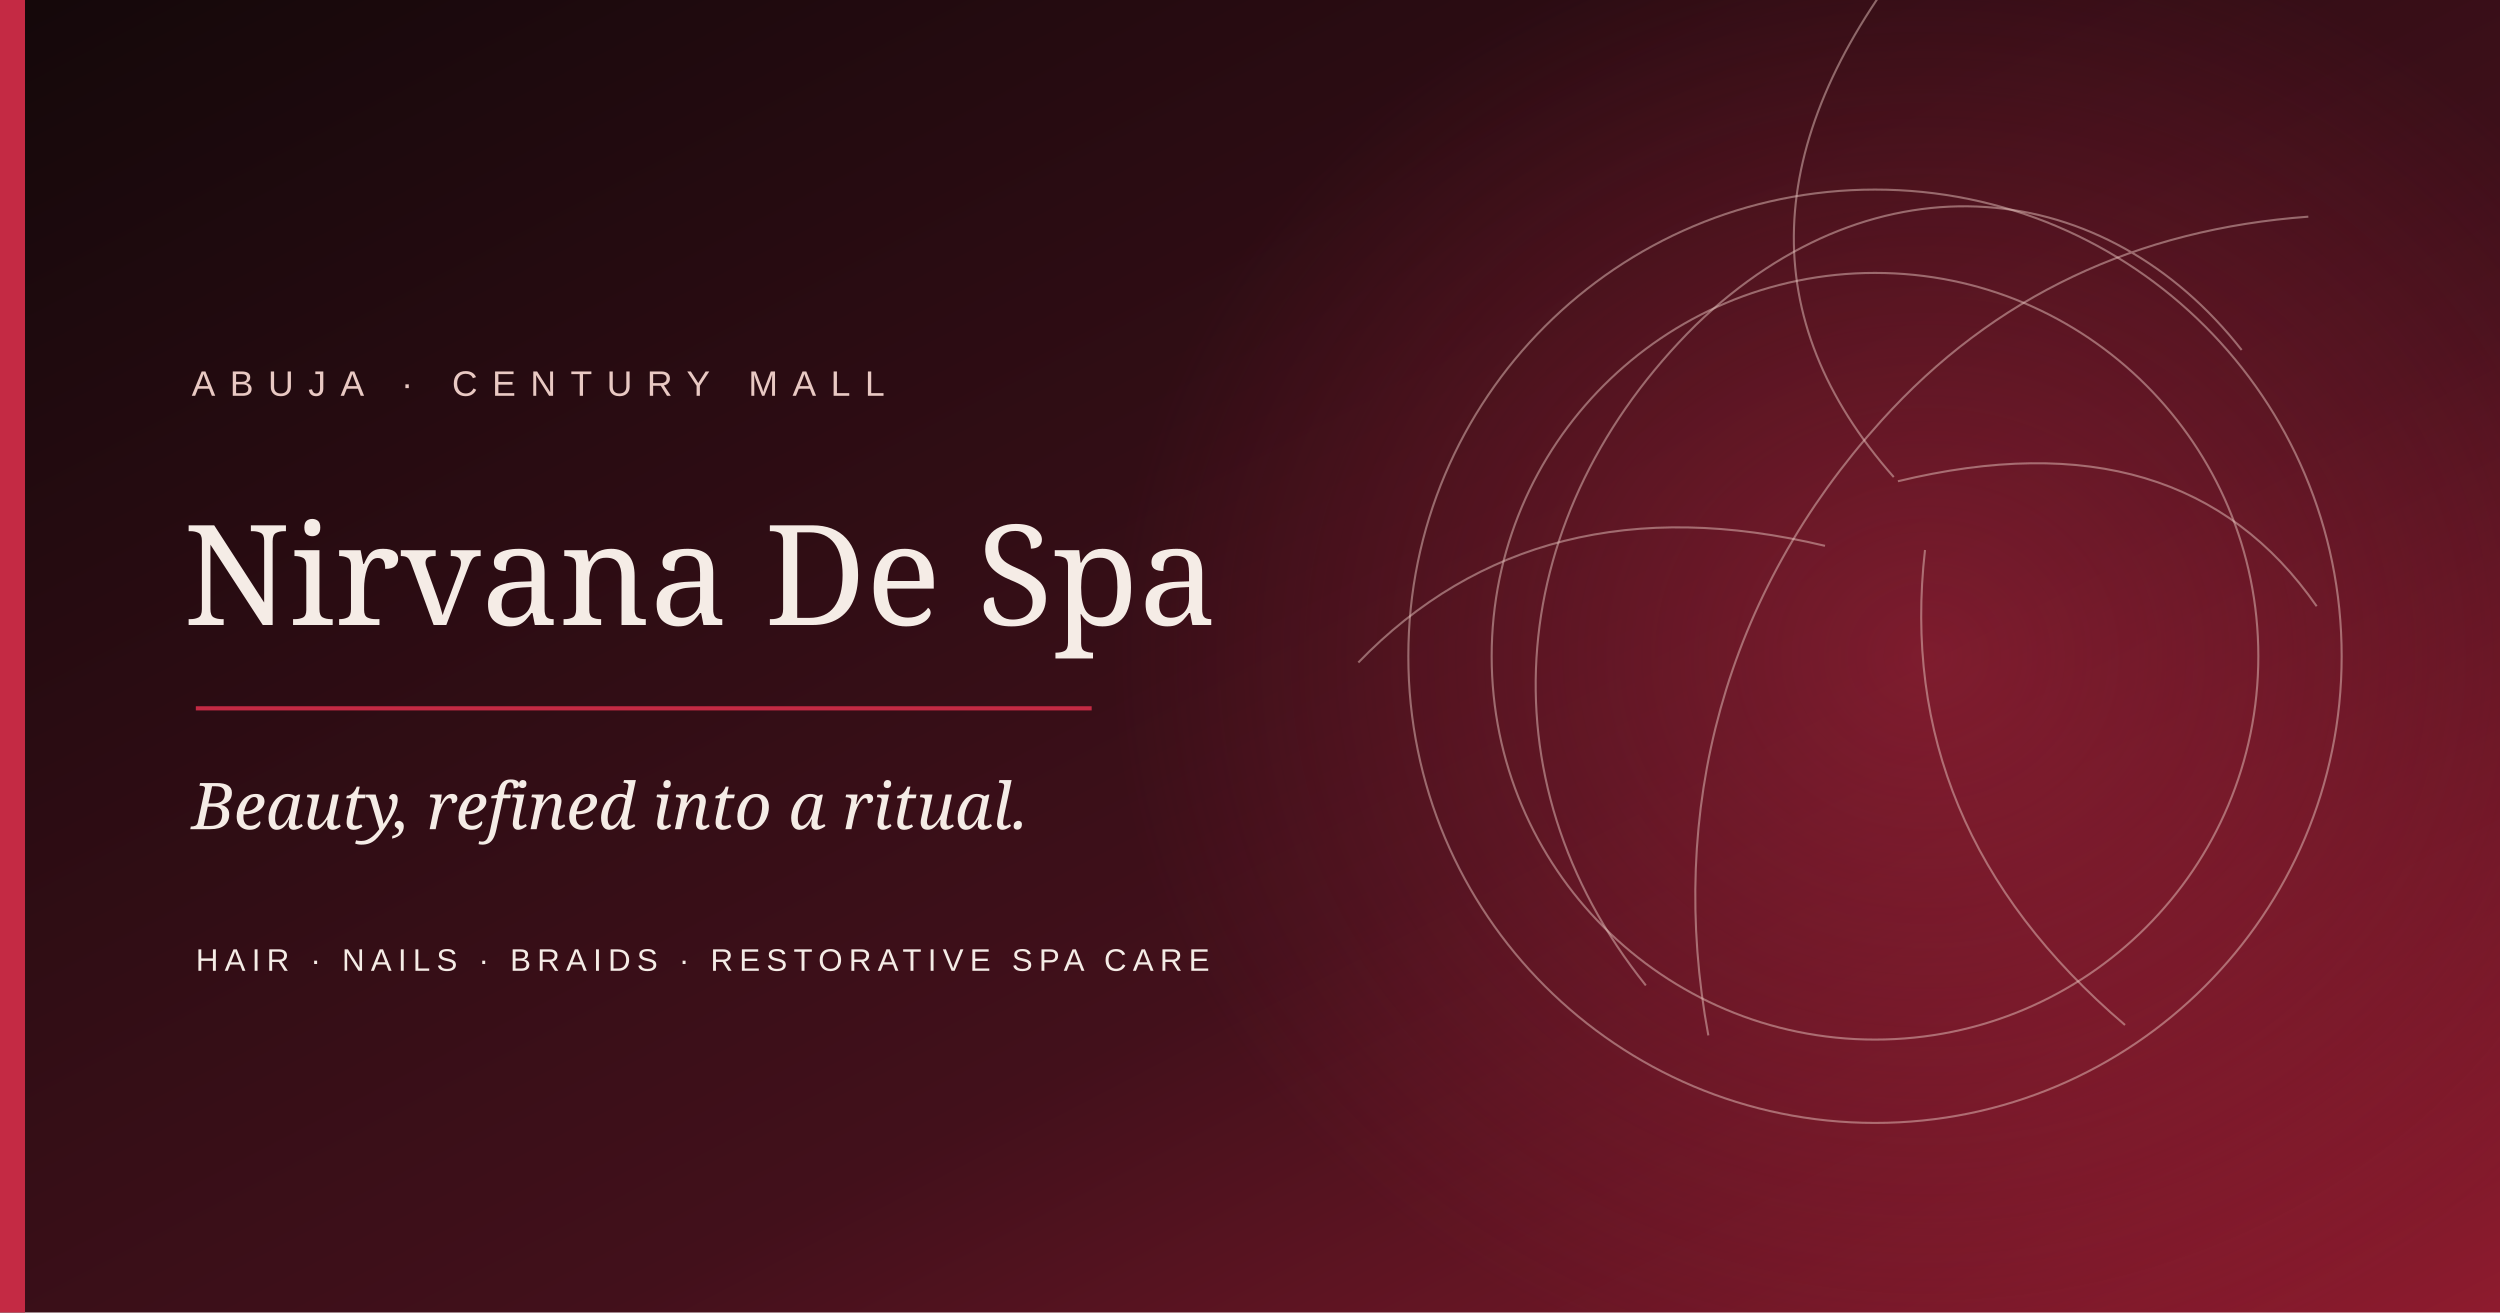
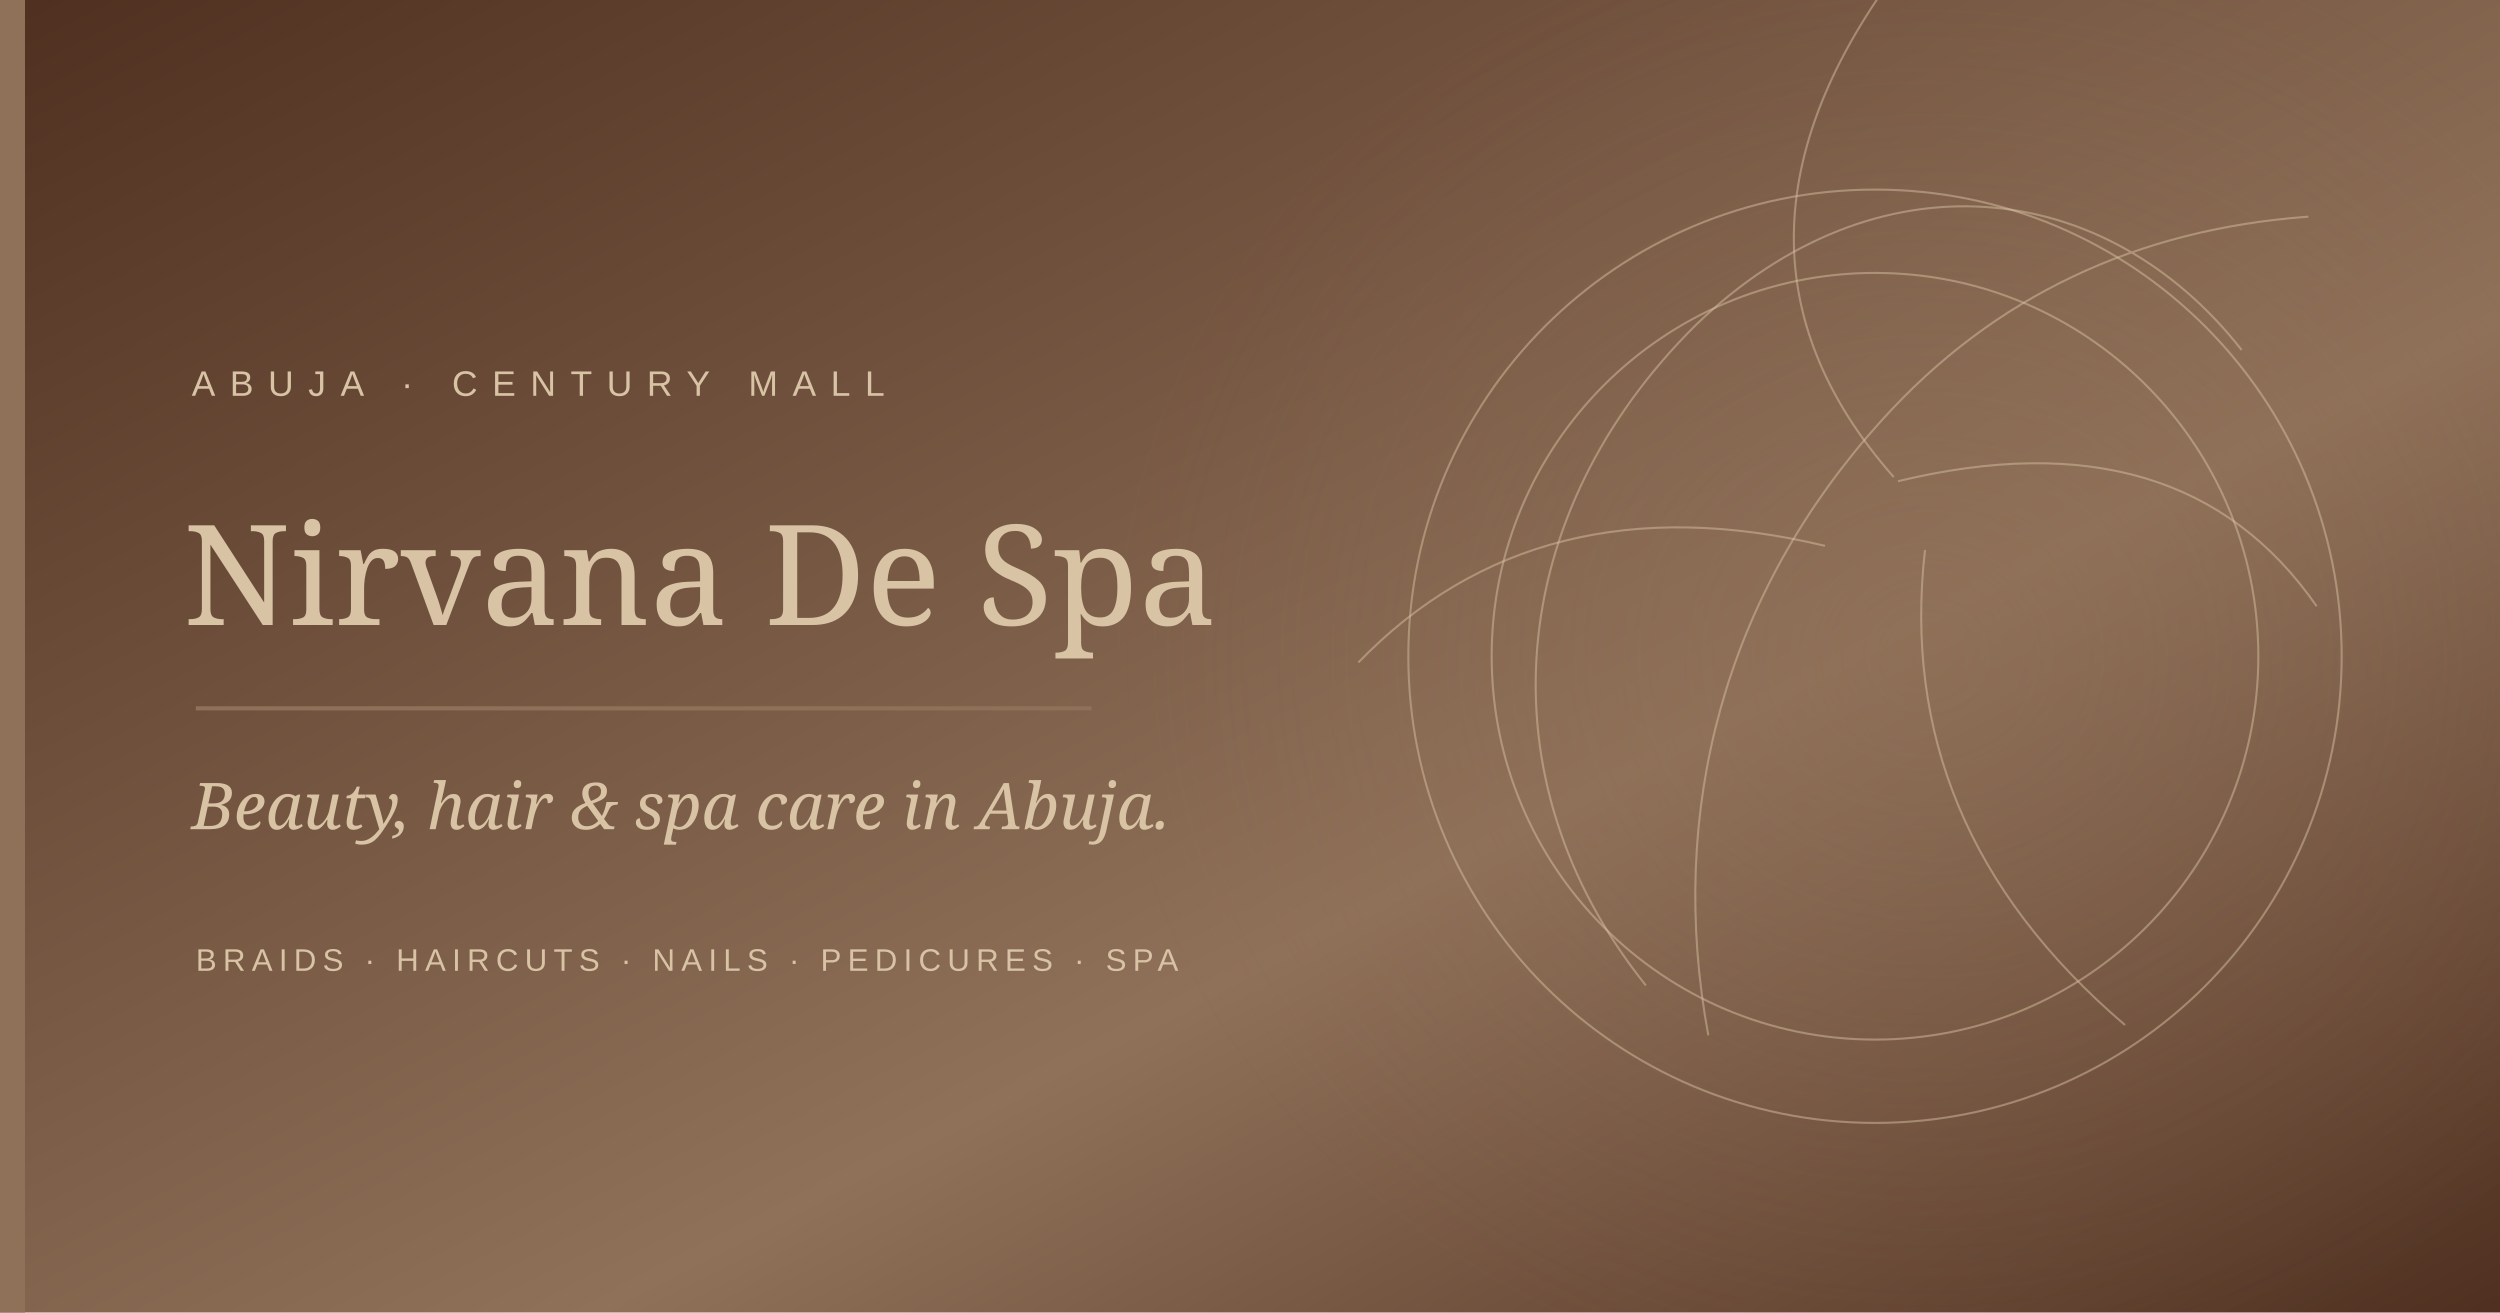
<svg xmlns="http://www.w3.org/2000/svg" viewBox="0 0 1200 630" role="img" aria-labelledby="title description">
  <defs>
    <linearGradient id="background" x1="0" y1="0" x2="1" y2="1">
-       <stop stop-color="#14080a" />
-       <stop offset=".62" stop-color="#42101b" />
-       <stop offset="1" stop-color="#8e1b2e" />
+       <stop stop-color="#4f3020" />
+       <stop offset=".62" stop-color="#8f7058" />
+       <stop offset="1" stop-color="#4f3020" />
    </linearGradient>
    <radialGradient id="glow">
-       <stop stop-color="#c42a44" stop-opacity=".45" />
-       <stop offset="1" stop-color="#c42a44" stop-opacity="0" />
+       <stop stop-color="#8f7058" stop-opacity=".45" />
+       <stop offset="1" stop-color="#8f7058" stop-opacity="0" />
    </radialGradient>
  </defs>
  <rect width="1200" height="630" fill="url(#background)" />
  <ellipse cx="925" cy="315" rx="390" ry="360" fill="url(#glow)" />
-   <g fill="none" stroke="#e9c9c3" stroke-opacity=".48">
+   <g fill="none" stroke="#d8c3a5" stroke-opacity=".48">
    <circle cx="900" cy="315" r="224" />
    <circle cx="900" cy="315" r="184" />
    <path d="M790 473c-80-100-67-227 24-317 87-84 197-71 262 12M820 497c-20-108 8-212 83-295 54-60 123-92 205-98" />
    <path d="M909 229c-67-76-63-160 7-250M911 231c91-22 158-2 201 60M876 262c-92-22-167-3-224 56M924 264c-10 88 21 164 96 228" />
  </g>
-   <path d="M0 0h12v630H0z" fill="#c42a44" />
-   <text x="92" y="190" fill="#e9c9c3" font-family="Arial,sans-serif" font-size="17" letter-spacing="7">ABUJA · CENTURY MALL</text>
-   <text x="88" y="300" fill="#f5ece6" font-family="Georgia,serif" font-size="67">Nirvana De Spa</text>
-   <path d="M94 340h430" stroke="#c42a44" stroke-width="2" />
-   <text x="92" y="398" fill="#f5ece6" font-family="Georgia,serif" font-size="31" font-style="italic">Beauty, refined into a ritual.</text>
-   <text x="94" y="466" fill="#f5ece6" font-family="Arial,sans-serif" font-size="15" letter-spacing="3">HAIR · NAILS · BRAIDS · RESTORATIVE SPA CARE</text>
+   <path d="M0 0h12v630H0z" fill="#8f7058" />
+   <text x="92" y="190" fill="#d8c3a5" font-family="Arial,sans-serif" font-size="17" letter-spacing="7">ABUJA · CENTURY MALL</text>
+   <text x="88" y="300" fill="#d8c3a5" font-family="Georgia,serif" font-size="67">Nirvana De Spa</text>
+   <path d="M94 340h430" stroke="#8f7058" stroke-width="2" />
+   <text x="92" y="398" fill="#d8c3a5" font-family="Georgia,serif" font-size="31" font-style="italic">Beauty, hair &amp; spa care in Abuja.</text>
+   <text x="94" y="466" fill="#d8c3a5" font-family="Arial,sans-serif" font-size="15" letter-spacing="3">BRAIDS · HAIRCUTS · NAILS · PEDICURES · SPA</text>
</svg>
